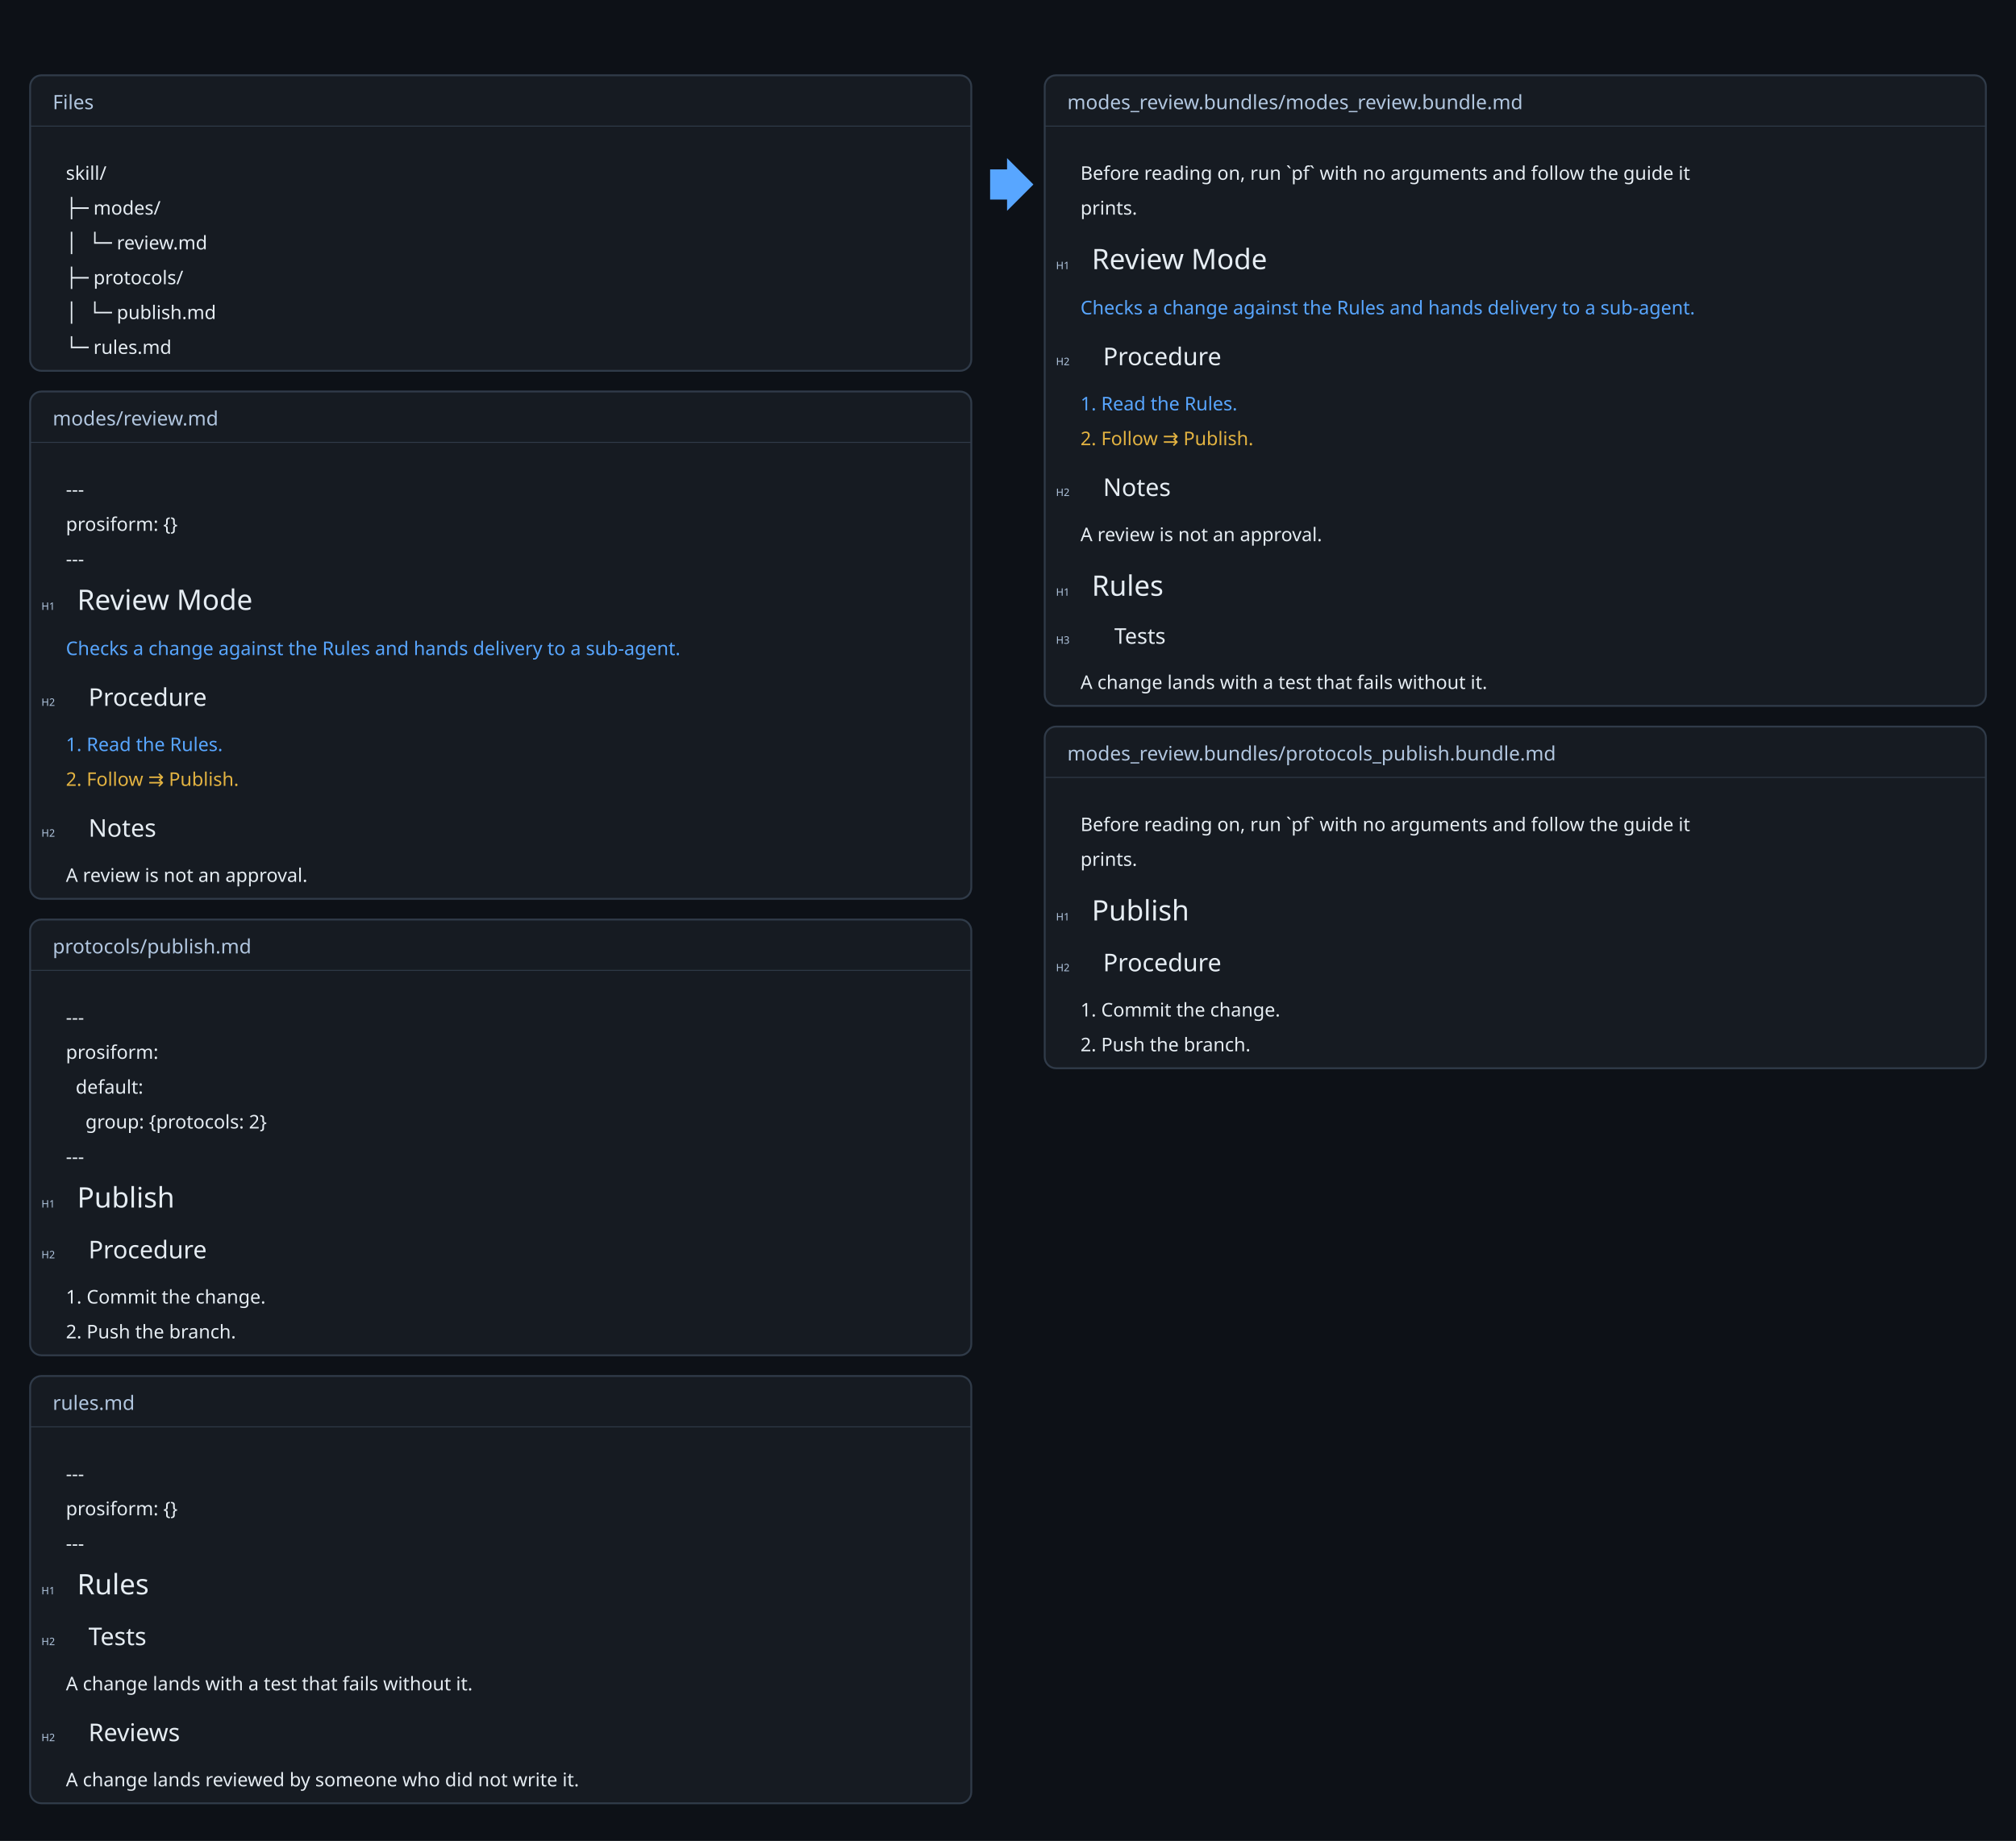
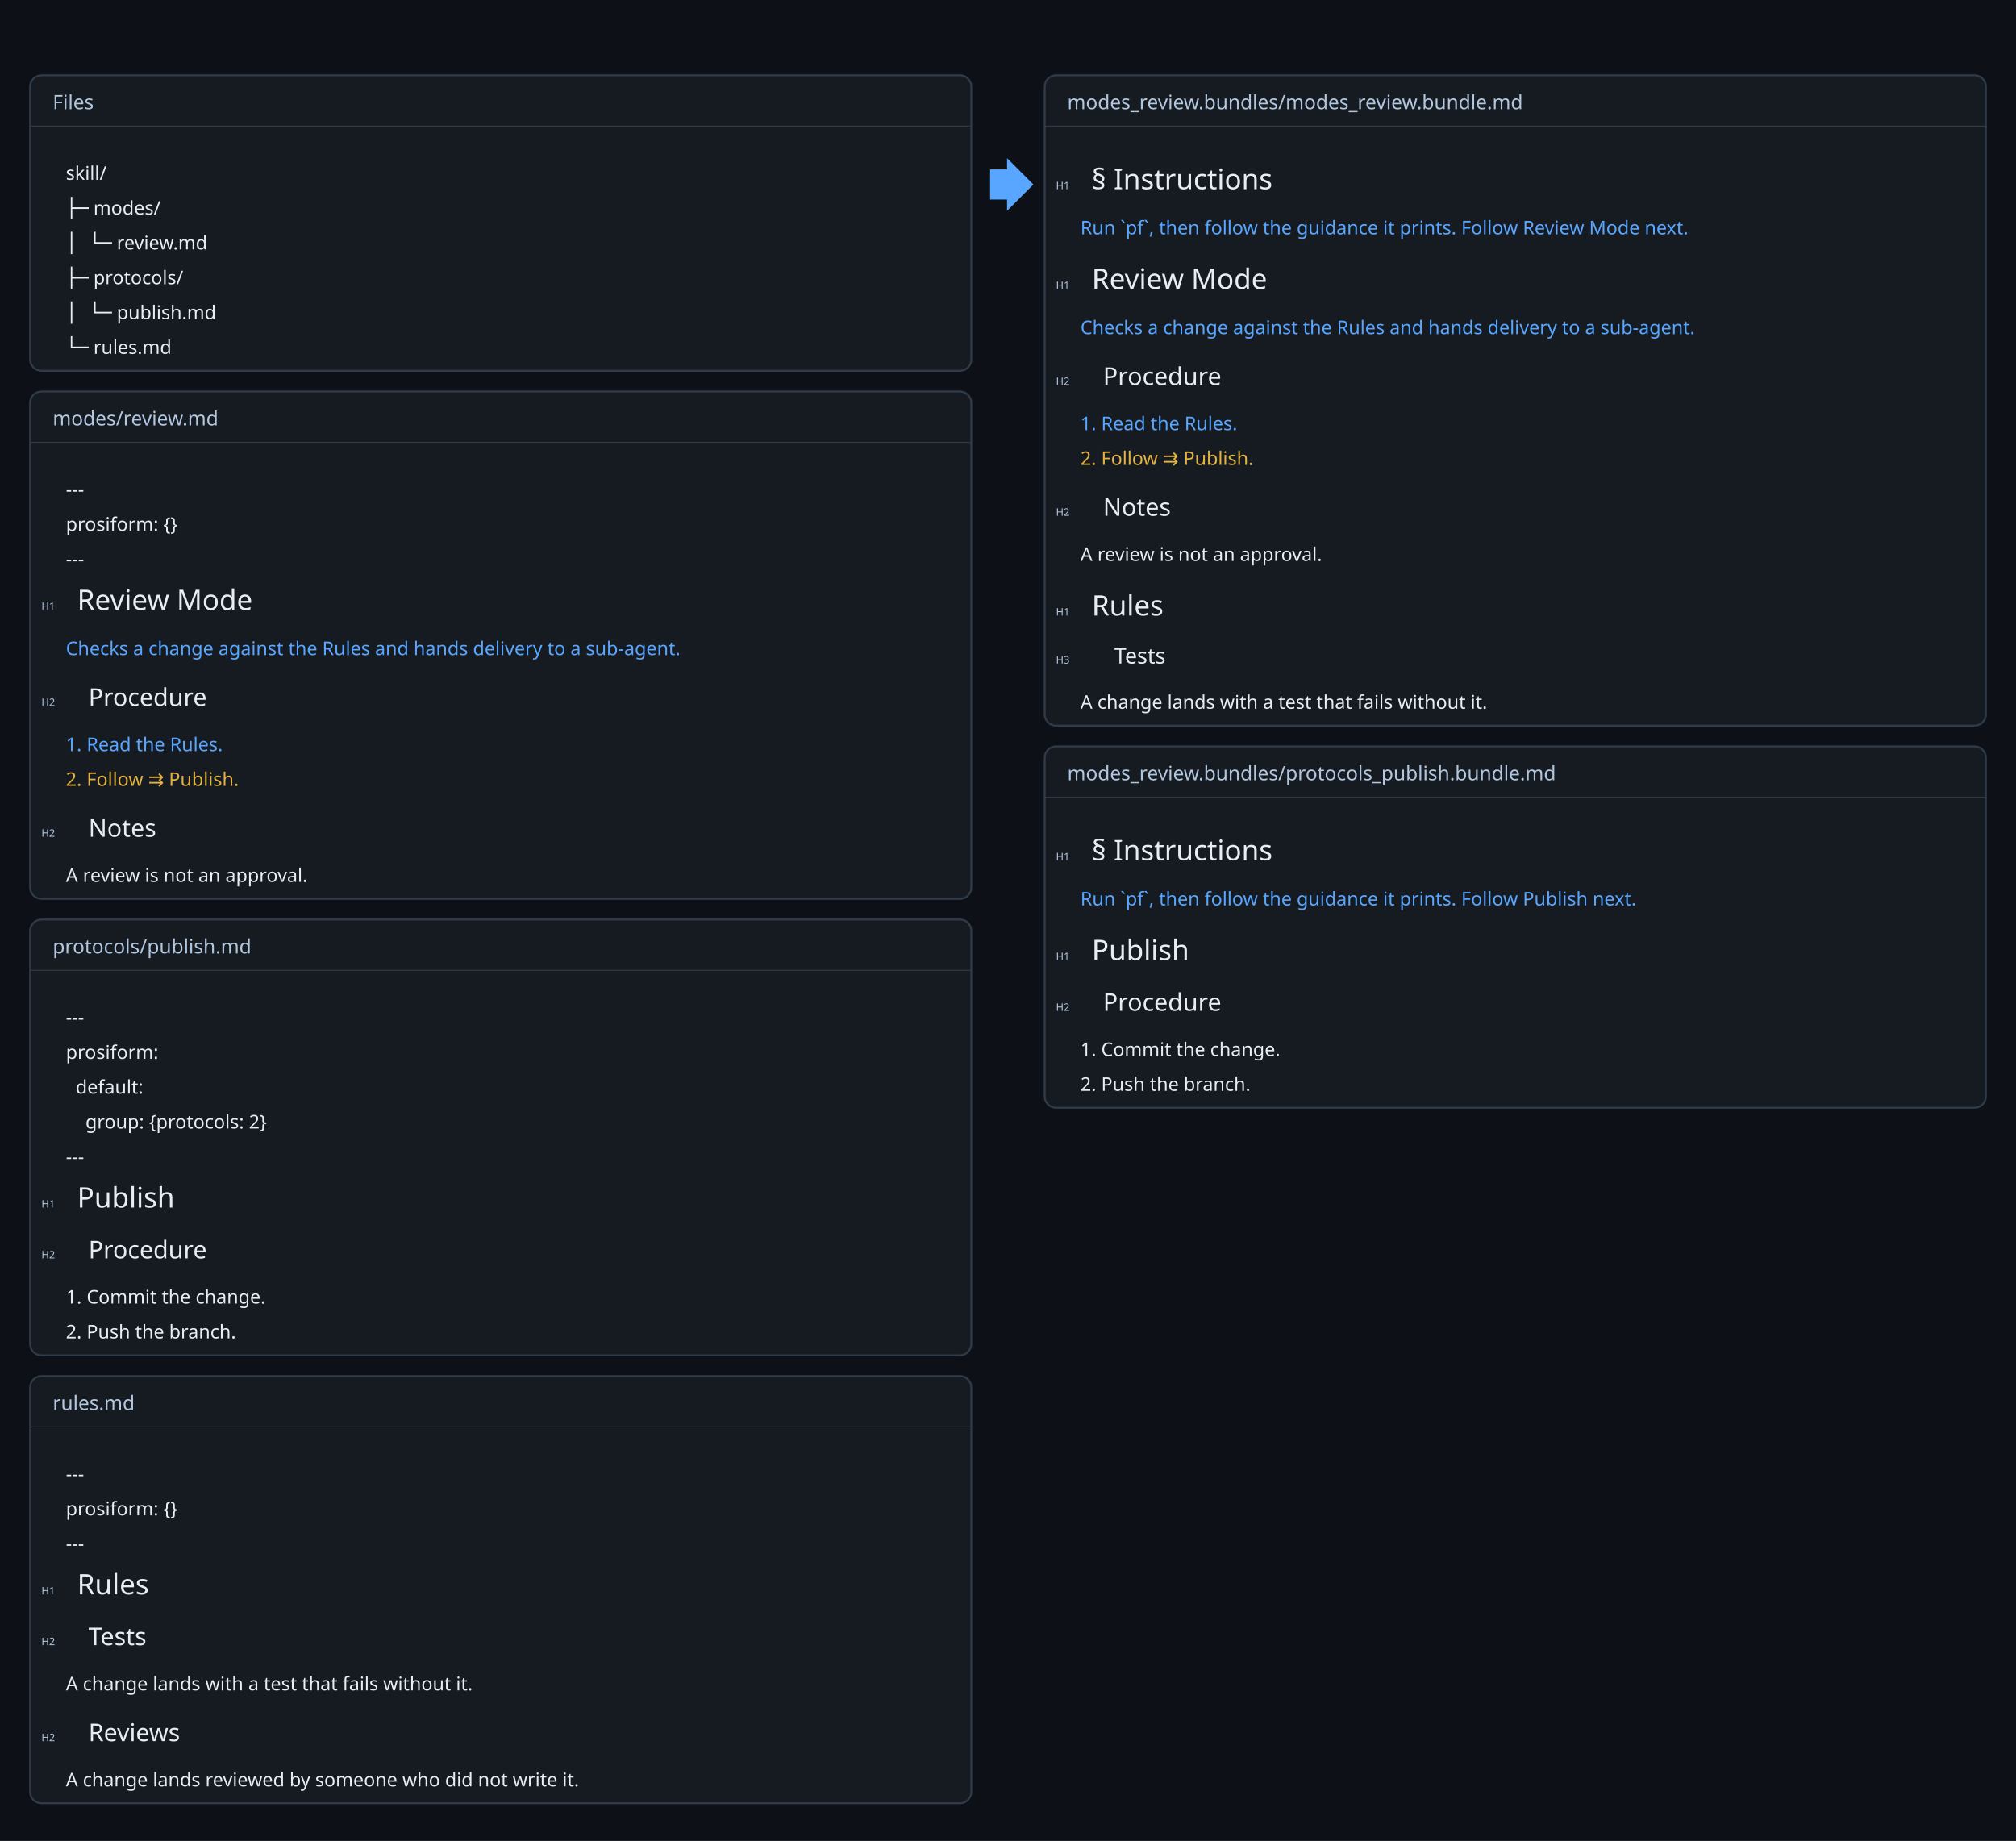
<svg xmlns="http://www.w3.org/2000/svg" width="2142" height="1956" viewBox="0 0 2142 1956" role="img" aria-labelledby="title desc">
  <rect width="2142" height="1956" fill="#0d1117" />
  <g font-family="IBM Plex Mono" xml:space="preserve">
    <rect x="32" y="80" width="1000" height="314" rx="12" fill="#161b22" stroke="#303b49" stroke-width="2" />
    <text x="56" y="116" font-size="21" fill="#b1c6df" font-weight="400">Files</text>
    <path d="M32 134 H1032" stroke="#303b49" />
    <text x="70" y="191" font-size="20" fill="#e6edf3" font-weight="400">skill/</text>
    <text x="70" y="228" font-size="20" fill="#e6edf3" font-weight="400">├─ modes/</text>
    <text x="70" y="265" font-size="20" fill="#e6edf3" font-weight="400">│  └─ review.md</text>
    <text x="70" y="302" font-size="20" fill="#e6edf3" font-weight="400">├─ protocols/</text>
    <text x="70" y="339" font-size="20" fill="#e6edf3" font-weight="400">│  └─ publish.md</text>
    <text x="70" y="376" font-size="20" fill="#e6edf3" font-weight="400">└─ rules.md</text>
    <rect x="32" y="416" width="1000" height="539" rx="12" fill="#161b22" stroke="#303b49" stroke-width="2" />
    <text x="56" y="452" font-size="21" fill="#b1c6df" font-weight="400">modes/review.md</text>
    <path d="M32 470 H1032" stroke="#303b49" />
    <text x="70" y="527" font-size="20" fill="#e6edf3" font-weight="400">---</text>
    <text x="70" y="564" font-size="20" fill="#e6edf3" font-weight="400">prosiform: {}</text>
    <text x="70" y="601" font-size="20" fill="#e6edf3" font-weight="400">---</text>
    <text x="44" y="648" font-size="11" fill="#b1c6df" font-weight="400">H1</text>
    <text x="82" y="648" font-size="30" fill="#e6edf3" font-weight="500">Review Mode</text>
    <text x="70" y="696" font-size="20" fill="#58a6ff" font-weight="400">Checks a change against the Rules and hands delivery to a sub-agent.</text>
    <text x="44" y="750" font-size="11" fill="#b1c6df" font-weight="400">H2</text>
    <text x="94" y="750" font-size="26" fill="#e6edf3" font-weight="500">Procedure</text>
    <text x="70" y="798" font-size="20" fill="#58a6ff" font-weight="400">1. Read the Rules.</text>
    <text x="70" y="835" font-size="20" fill="#e3b341" font-weight="400">2. Follow ⇉ Publish.</text>
    <text x="44" y="889" font-size="11" fill="#b1c6df" font-weight="400">H2</text>
    <text x="94" y="889" font-size="26" fill="#e6edf3" font-weight="500">Notes</text>
    <text x="70" y="937" font-size="20" fill="#e6edf3" font-weight="400">A review is not an approval.</text>
    <rect x="32" y="977" width="1000" height="463" rx="12" fill="#161b22" stroke="#303b49" stroke-width="2" />
    <text x="56" y="1013" font-size="21" fill="#b1c6df" font-weight="400">protocols/publish.md</text>
    <path d="M32 1031 H1032" stroke="#303b49" />
    <text x="70" y="1088" font-size="20" fill="#e6edf3" font-weight="400">---</text>
    <text x="70" y="1125" font-size="20" fill="#e6edf3" font-weight="400">prosiform:</text>
    <text x="70" y="1162" font-size="20" fill="#e6edf3" font-weight="400">  default:</text>
    <text x="70" y="1199" font-size="20" fill="#e6edf3" font-weight="400">    group: {protocols: 2}</text>
    <text x="70" y="1236" font-size="20" fill="#e6edf3" font-weight="400">---</text>
    <text x="44" y="1283" font-size="11" fill="#b1c6df" font-weight="400">H1</text>
    <text x="82" y="1283" font-size="30" fill="#e6edf3" font-weight="500">Publish</text>
    <text x="44" y="1337" font-size="11" fill="#b1c6df" font-weight="400">H2</text>
    <text x="94" y="1337" font-size="26" fill="#e6edf3" font-weight="500">Procedure</text>
    <text x="70" y="1385" font-size="20" fill="#e6edf3" font-weight="400">1. Commit the change.</text>
    <text x="70" y="1422" font-size="20" fill="#e6edf3" font-weight="400">2. Push the branch.</text>
    <rect x="32" y="1462" width="1000" height="454" rx="12" fill="#161b22" stroke="#303b49" stroke-width="2" />
    <text x="56" y="1498" font-size="21" fill="#b1c6df" font-weight="400">rules.md</text>
    <path d="M32 1516 H1032" stroke="#303b49" />
    <text x="70" y="1573" font-size="20" fill="#e6edf3" font-weight="400">---</text>
    <text x="70" y="1610" font-size="20" fill="#e6edf3" font-weight="400">prosiform: {}</text>
    <text x="70" y="1647" font-size="20" fill="#e6edf3" font-weight="400">---</text>
    <text x="44" y="1694" font-size="11" fill="#b1c6df" font-weight="400">H1</text>
    <text x="82" y="1694" font-size="30" fill="#e6edf3" font-weight="500">Rules</text>
    <text x="44" y="1748" font-size="11" fill="#b1c6df" font-weight="400">H2</text>
    <text x="94" y="1748" font-size="26" fill="#e6edf3" font-weight="500">Tests</text>
    <text x="70" y="1796" font-size="20" fill="#e6edf3" font-weight="400">A change lands with a test that fails without it.</text>
    <text x="44" y="1850" font-size="11" fill="#b1c6df" font-weight="400">H2</text>
    <text x="94" y="1850" font-size="26" fill="#e6edf3" font-weight="500">Reviews</text>
    <text x="70" y="1898" font-size="20" fill="#e6edf3" font-weight="400">A change lands reviewed by someone who did not write it.</text>
-     <rect x="1110" y="80" width="1000" height="670" rx="12" fill="#161b22" stroke="#303b49" stroke-width="2" />
+     <rect x="1110" y="80" width="1000" height="691" rx="12" fill="#161b22" stroke="#303b49" stroke-width="2" />
    <text x="1134" y="116" font-size="21" fill="#b1c6df" font-weight="400">modes_review.bundles/modes_review.bundle.md</text>
    <path d="M1110 134 H2110" stroke="#303b49" />
-     <text x="1148" y="191" font-size="20" fill="#e6edf3" font-weight="400">Before reading on, run `pf` with no arguments and follow the guide it</text>
-     <text x="1148" y="228" font-size="20" fill="#e6edf3" font-weight="400">prints.</text>
-     <text x="1122" y="286" font-size="11" fill="#b1c6df" font-weight="400">H1</text>
-     <text x="1160" y="286" font-size="30" fill="#e6edf3" font-weight="500">Review Mode</text>
-     <text x="1148" y="334" font-size="20" fill="#58a6ff" font-weight="400">Checks a change against the Rules and hands delivery to a sub-agent.</text>
-     <text x="1122" y="388" font-size="11" fill="#b1c6df" font-weight="400">H2</text>
-     <text x="1172" y="388" font-size="26" fill="#e6edf3" font-weight="500">Procedure</text>
-     <text x="1148" y="436" font-size="20" fill="#58a6ff" font-weight="400">1. Read the Rules.</text>
-     <text x="1148" y="473" font-size="20" fill="#e3b341" font-weight="400">2. Follow ⇉ Publish.</text>
-     <text x="1122" y="527" font-size="11" fill="#b1c6df" font-weight="400">H2</text>
-     <text x="1172" y="527" font-size="26" fill="#e6edf3" font-weight="500">Notes</text>
-     <text x="1148" y="575" font-size="20" fill="#e6edf3" font-weight="400">A review is not an approval.</text>
-     <text x="1122" y="633" font-size="11" fill="#b1c6df" font-weight="400">H1</text>
-     <text x="1160" y="633" font-size="30" fill="#e6edf3" font-weight="500">Rules</text>
-     <text x="1122" y="684" font-size="11" fill="#b1c6df" font-weight="400">H3</text>
-     <text x="1184" y="684" font-size="23" fill="#e6edf3" font-weight="500">Tests</text>
-     <text x="1148" y="732" font-size="20" fill="#e6edf3" font-weight="400">A change lands with a test that fails without it.</text>
-     <rect x="1110" y="772" width="1000" height="363" rx="12" fill="#161b22" stroke="#303b49" stroke-width="2" />
-     <text x="1134" y="808" font-size="21" fill="#b1c6df" font-weight="400">modes_review.bundles/protocols_publish.bundle.md</text>
-     <path d="M1110 826 H2110" stroke="#303b49" />
-     <text x="1148" y="883" font-size="20" fill="#e6edf3" font-weight="400">Before reading on, run `pf` with no arguments and follow the guide it</text>
-     <text x="1148" y="920" font-size="20" fill="#e6edf3" font-weight="400">prints.</text>
-     <text x="1122" y="978" font-size="11" fill="#b1c6df" font-weight="400">H1</text>
-     <text x="1160" y="978" font-size="30" fill="#e6edf3" font-weight="500">Publish</text>
-     <text x="1122" y="1032" font-size="11" fill="#b1c6df" font-weight="400">H2</text>
-     <text x="1172" y="1032" font-size="26" fill="#e6edf3" font-weight="500">Procedure</text>
-     <text x="1148" y="1080" font-size="20" fill="#e6edf3" font-weight="400">1. Commit the change.</text>
-     <text x="1148" y="1117" font-size="20" fill="#e6edf3" font-weight="400">2. Push the branch.</text>
+     <text x="1122" y="201" font-size="11" fill="#b1c6df" font-weight="400">H1</text>
+     <text x="1160" y="201" font-size="30" fill="#e6edf3" font-weight="500">§ Instructions</text>
+     <text x="1148" y="249" font-size="20" fill="#58a6ff" font-weight="400">Run `pf`, then follow the guidance it prints. Follow Review Mode next.</text>
+     <text x="1122" y="307" font-size="11" fill="#b1c6df" font-weight="400">H1</text>
+     <text x="1160" y="307" font-size="30" fill="#e6edf3" font-weight="500">Review Mode</text>
+     <text x="1148" y="355" font-size="20" fill="#58a6ff" font-weight="400">Checks a change against the Rules and hands delivery to a sub-agent.</text>
+     <text x="1122" y="409" font-size="11" fill="#b1c6df" font-weight="400">H2</text>
+     <text x="1172" y="409" font-size="26" fill="#e6edf3" font-weight="500">Procedure</text>
+     <text x="1148" y="457" font-size="20" fill="#58a6ff" font-weight="400">1. Read the Rules.</text>
+     <text x="1148" y="494" font-size="20" fill="#e3b341" font-weight="400">2. Follow ⇉ Publish.</text>
+     <text x="1122" y="548" font-size="11" fill="#b1c6df" font-weight="400">H2</text>
+     <text x="1172" y="548" font-size="26" fill="#e6edf3" font-weight="500">Notes</text>
+     <text x="1148" y="596" font-size="20" fill="#e6edf3" font-weight="400">A review is not an approval.</text>
+     <text x="1122" y="654" font-size="11" fill="#b1c6df" font-weight="400">H1</text>
+     <text x="1160" y="654" font-size="30" fill="#e6edf3" font-weight="500">Rules</text>
+     <text x="1122" y="705" font-size="11" fill="#b1c6df" font-weight="400">H3</text>
+     <text x="1184" y="705" font-size="23" fill="#e6edf3" font-weight="500">Tests</text>
+     <text x="1148" y="753" font-size="20" fill="#e6edf3" font-weight="400">A change lands with a test that fails without it.</text>
+     <rect x="1110" y="793" width="1000" height="384" rx="12" fill="#161b22" stroke="#303b49" stroke-width="2" />
+     <text x="1134" y="829" font-size="21" fill="#b1c6df" font-weight="400">modes_review.bundles/protocols_publish.bundle.md</text>
+     <path d="M1110 847 H2110" stroke="#303b49" />
+     <text x="1122" y="914" font-size="11" fill="#b1c6df" font-weight="400">H1</text>
+     <text x="1160" y="914" font-size="30" fill="#e6edf3" font-weight="500">§ Instructions</text>
+     <text x="1148" y="962" font-size="20" fill="#58a6ff" font-weight="400">Run `pf`, then follow the guidance it prints. Follow Publish next.</text>
+     <text x="1122" y="1020" font-size="11" fill="#b1c6df" font-weight="400">H1</text>
+     <text x="1160" y="1020" font-size="30" fill="#e6edf3" font-weight="500">Publish</text>
+     <text x="1122" y="1074" font-size="11" fill="#b1c6df" font-weight="400">H2</text>
+     <text x="1172" y="1074" font-size="26" fill="#e6edf3" font-weight="500">Procedure</text>
+     <text x="1148" y="1122" font-size="20" fill="#e6edf3" font-weight="400">1. Commit the change.</text>
+     <text x="1148" y="1159" font-size="20" fill="#e6edf3" font-weight="400">2. Push the branch.</text>
    <path d="M1052 180 H1070 V168 L1098 196 L1070 224 V212 H1052Z" fill="#58a6ff" />
  </g>
</svg>
